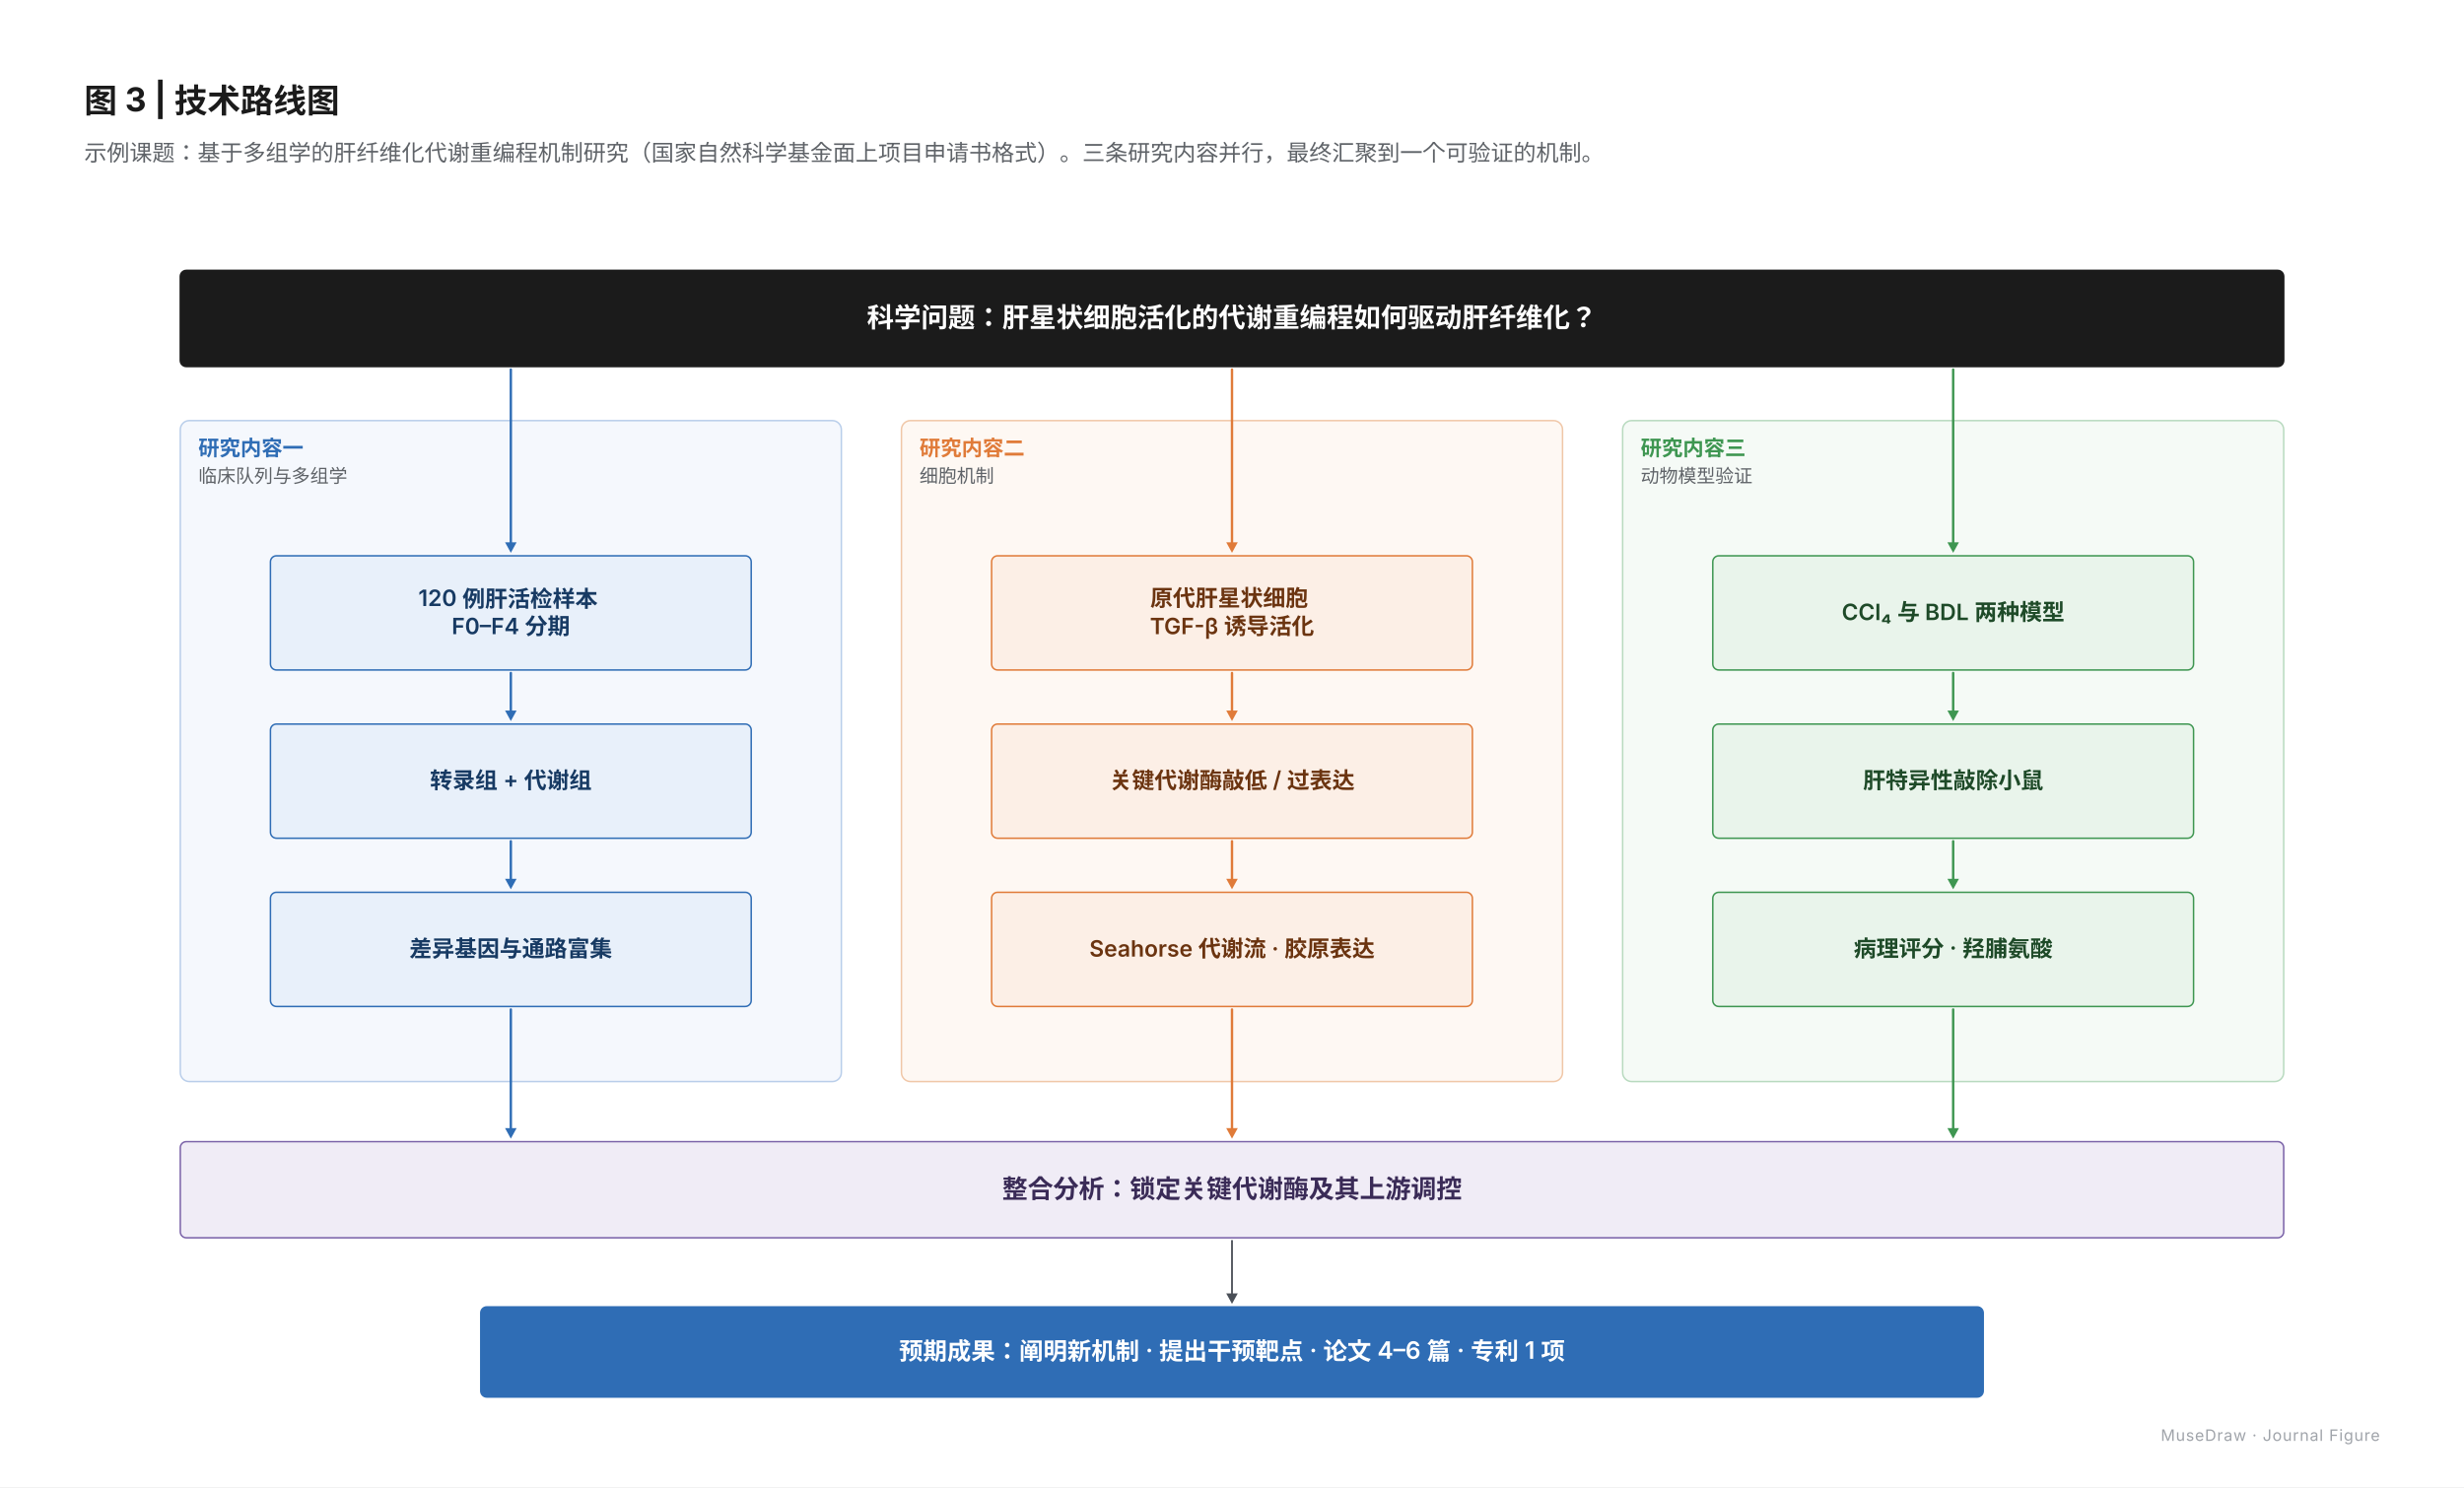
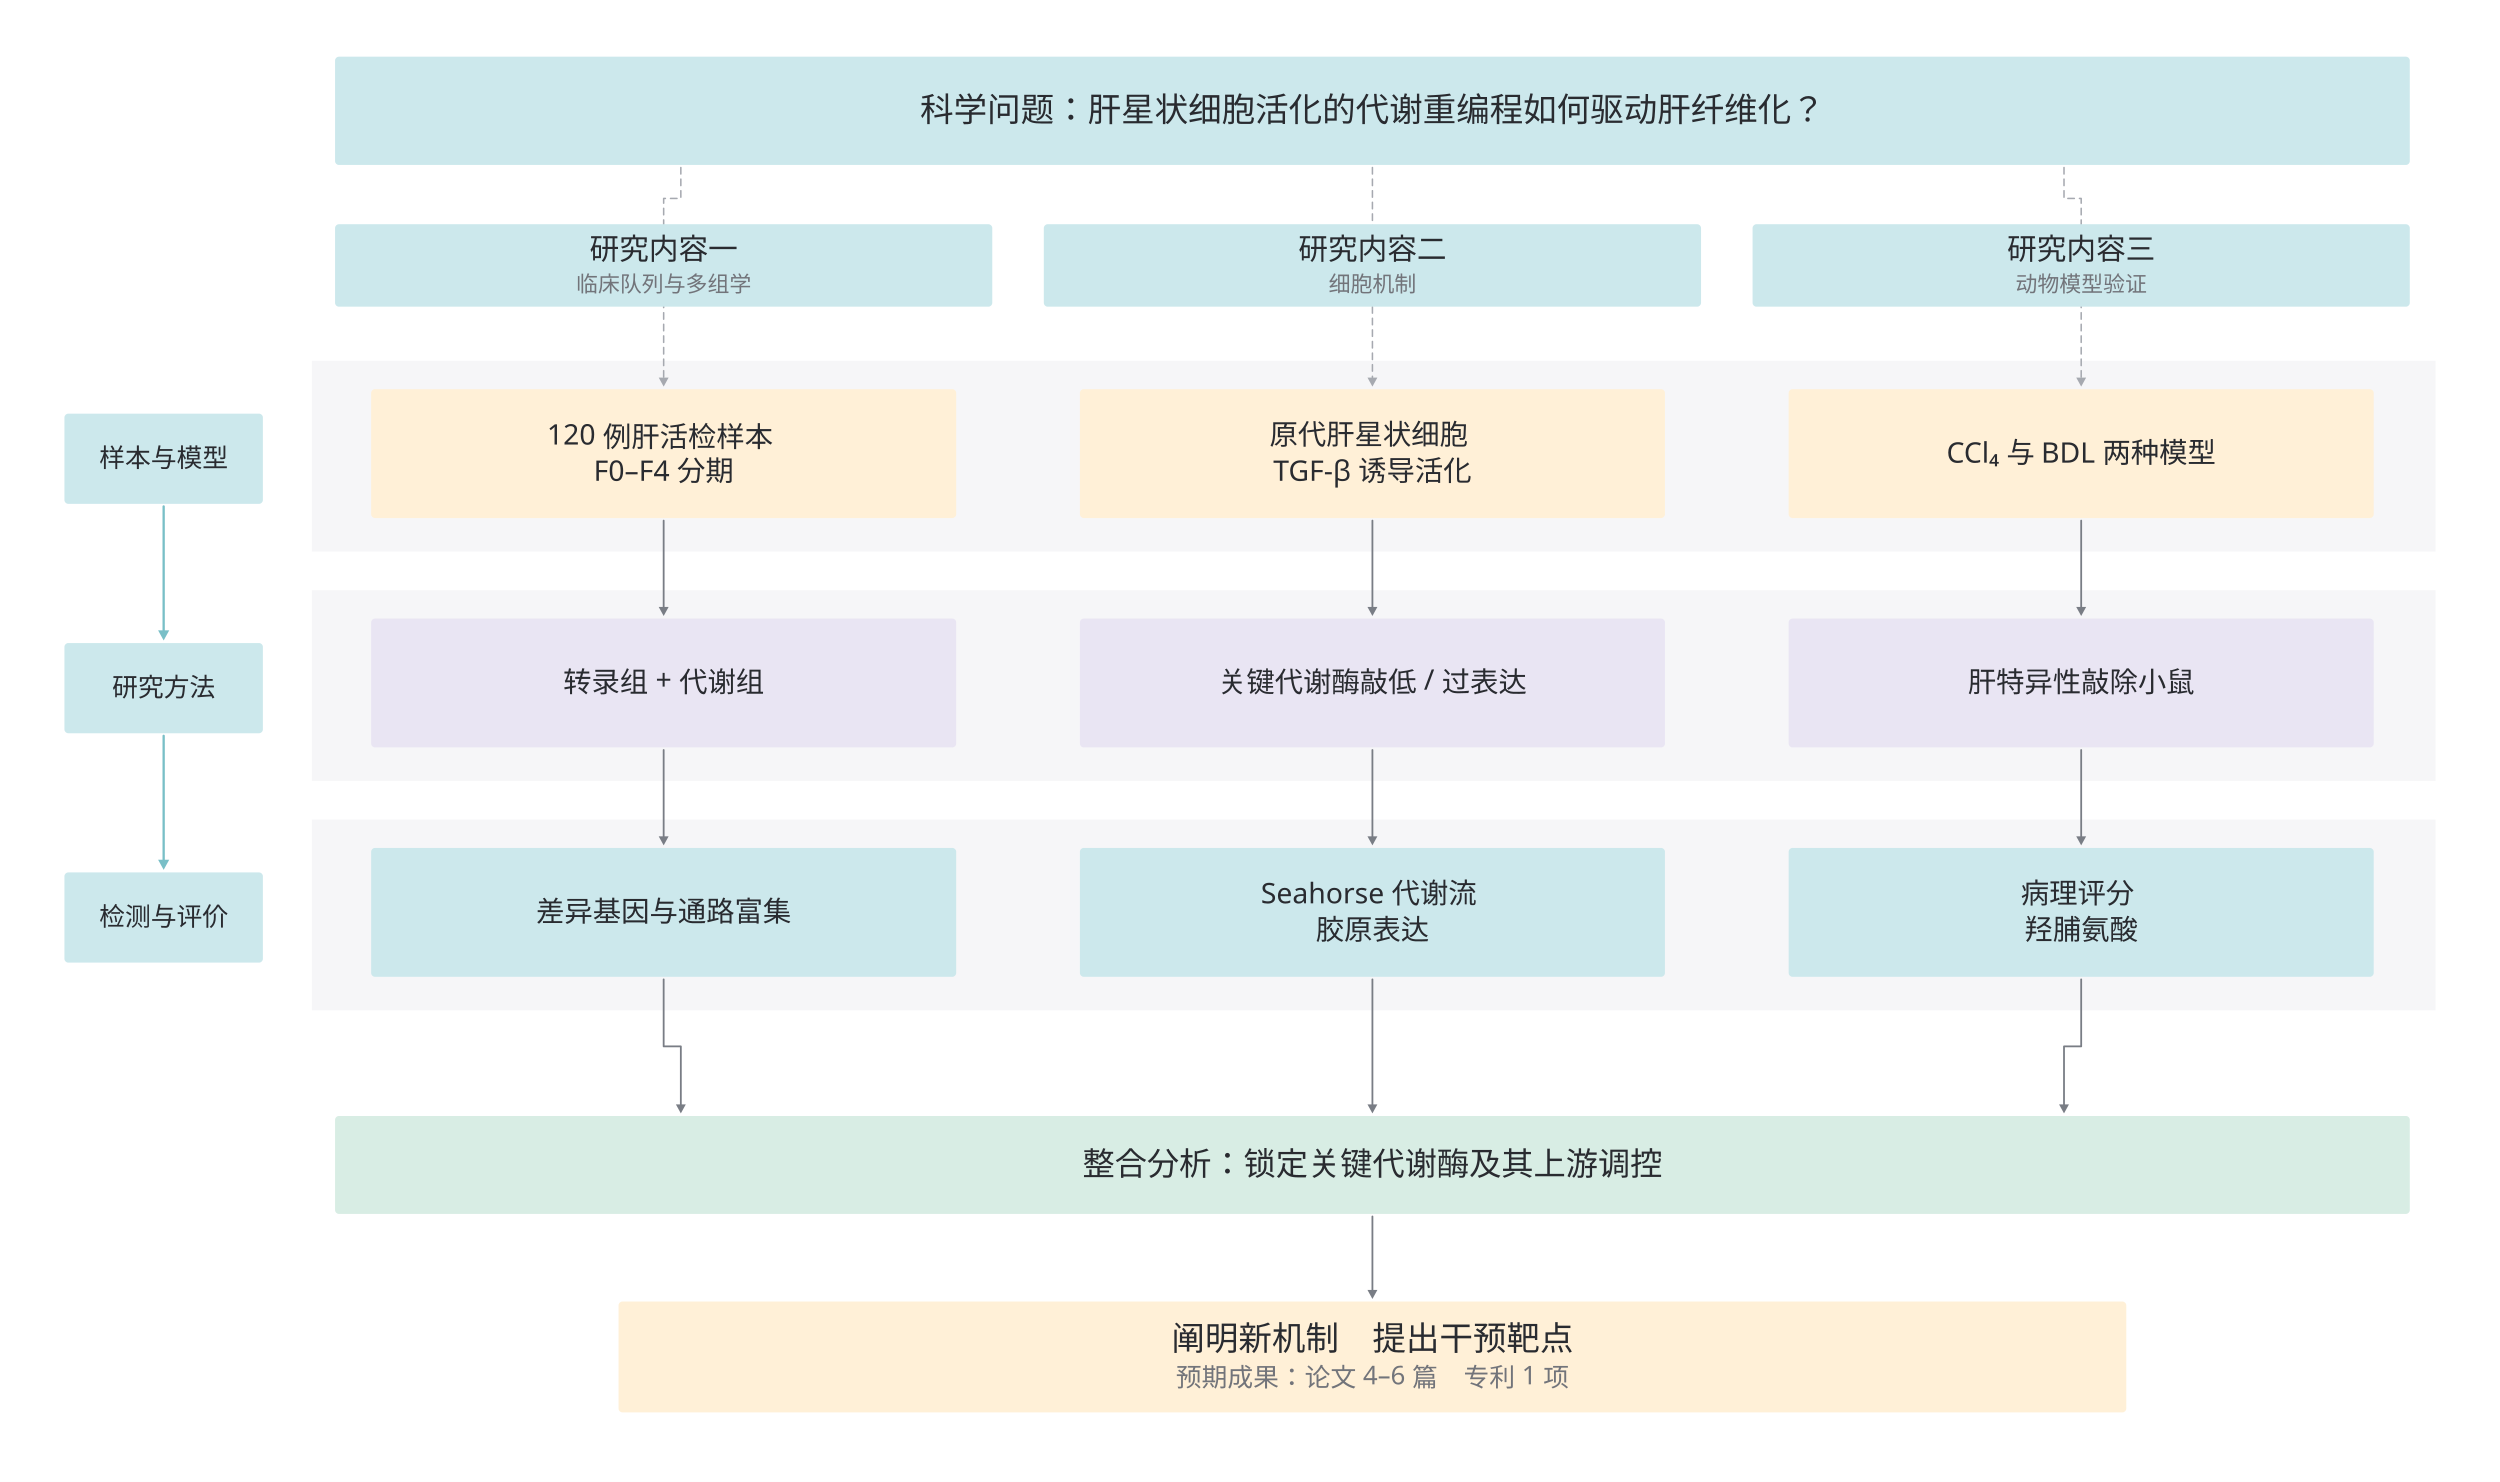
- <svg xmlns="http://www.w3.org/2000/svg" viewBox="0 0 1640 990" width="1640" height="990" role="img" aria-labelledby="md-title md-desc" data-theme="journal">
+ <svg xmlns="http://www.w3.org/2000/svg" viewBox="0 0 1940 1150" width="1940" height="1150" role="img" aria-labelledby="md-title md-desc" data-theme="journal">
  <defs />
  <g id="background">
-     <rect id="canvas" width="1640" height="990" fill="#FFFFFF" />
+     <rect id="canvas" width="1940" height="1150" fill="#ffffff" />
  </g>
  <g id="zones">
-     <g id="z0" data-md="zone">
-       <rect x="120" y="280" width="440" height="440" rx="6" fill="#F5F8FD" stroke="#B9CEEA" stroke-width="1" />
-       <text x="132" y="303.2" font-family="Inter, Noto Sans SC, sans-serif" font-size="14" font-weight="700" fill="#2F6DB5" text-anchor="start">
-         <tspan x="132">研究内容一</tspan>
-       </text>
-       <text x="132" y="321.2" font-family="Inter, Noto Sans SC, sans-serif" font-size="12.4" font-weight="400" fill="#5F6368" text-anchor="start">
-         <tspan x="132">临床队列与多组学</tspan>
-       </text>
-     </g>
-     <g id="z1" data-md="zone">
-       <rect x="600" y="280" width="440" height="440" rx="6" fill="#FEF8F3" stroke="#F0C7A8" stroke-width="1" />
-       <text x="612" y="303.2" font-family="Inter, Noto Sans SC, sans-serif" font-size="14" font-weight="700" fill="#E07B39" text-anchor="start">
-         <tspan x="612">研究内容二</tspan>
-       </text>
-       <text x="612" y="321.2" font-family="Inter, Noto Sans SC, sans-serif" font-size="12.4" font-weight="400" fill="#5F6368" text-anchor="start">
-         <tspan x="612">细胞机制</tspan>
-       </text>
-     </g>
-     <g id="z2" data-md="zone">
-       <rect x="1080" y="280" width="440" height="440" rx="6" fill="#F5FAF6" stroke="#B8DABF" stroke-width="1" />
-       <text x="1092" y="303.2" font-family="Inter, Noto Sans SC, sans-serif" font-size="14" font-weight="700" fill="#3E9651" text-anchor="start">
-         <tspan x="1092">研究内容三</tspan>
-       </text>
-       <text x="1092" y="321.2" font-family="Inter, Noto Sans SC, sans-serif" font-size="12.4" font-weight="400" fill="#5F6368" text-anchor="start">
-         <tspan x="1092">动物模型验证</tspan>
-       </text>
+     <g id="stage-0" data-md="zone">
+       <rect x="242" y="280" width="1648" height="148" rx="0" fill="#f6f6f8" stroke="none" stroke-width="1" />
+     </g>
+     <g id="stage-1" data-md="zone">
+       <rect x="242" y="458" width="1648" height="148" rx="0" fill="#f6f6f8" stroke="none" stroke-width="1" />
+     </g>
+     <g id="stage-2" data-md="zone">
+       <rect x="242" y="636" width="1648" height="148" rx="0" fill="#f6f6f8" stroke="none" stroke-width="1" />
    </g>
  </g>
  <g id="edges">
-     <g id="edge-s00-s01" data-md="edge">
-       <path d="M340 448 L340 474.4" fill="none" stroke="#2F6DB5" stroke-width="1.6" stroke-linecap="round" stroke-linejoin="round" />
-       <path d="M340 480 L336.15 473 L343.85 473 Z" fill="#2F6DB5" />
-     </g>
-     <g id="edge-s01-s02" data-md="edge">
-       <path d="M340 560 L340 586.4" fill="none" stroke="#2F6DB5" stroke-width="1.6" stroke-linecap="round" stroke-linejoin="round" />
-       <path d="M340 592 L336.15 585 L343.85 585 Z" fill="#2F6DB5" />
-     </g>
-     <g id="edge-q-s00" data-md="edge">
-       <path d="M340 246 L340 362.4" fill="none" stroke="#2F6DB5" stroke-width="1.6" stroke-linecap="round" stroke-linejoin="round" />
-       <path d="M340 368 L336.15 361 L343.85 361 Z" fill="#2F6DB5" />
-     </g>
-     <g id="edge-s10-s11" data-md="edge">
-       <path d="M820 448 L820 474.4" fill="none" stroke="#E07B39" stroke-width="1.6" stroke-linecap="round" stroke-linejoin="round" />
-       <path d="M820 480 L816.15 473 L823.85 473 Z" fill="#E07B39" />
-     </g>
-     <g id="edge-s11-s12" data-md="edge">
-       <path d="M820 560 L820 586.4" fill="none" stroke="#E07B39" stroke-width="1.6" stroke-linecap="round" stroke-linejoin="round" />
-       <path d="M820 592 L816.15 585 L823.85 585 Z" fill="#E07B39" />
-     </g>
-     <g id="edge-q-s10" data-md="edge">
-       <path d="M820 246 L820 362.4" fill="none" stroke="#E07B39" stroke-width="1.6" stroke-linecap="round" stroke-linejoin="round" />
-       <path d="M820 368 L816.15 361 L823.85 361 Z" fill="#E07B39" />
-     </g>
-     <g id="edge-s20-s21" data-md="edge">
-       <path d="M1300 448 L1300 474.4" fill="none" stroke="#3E9651" stroke-width="1.6" stroke-linecap="round" stroke-linejoin="round" />
-       <path d="M1300 480 L1296.15 473 L1303.85 473 Z" fill="#3E9651" />
-     </g>
-     <g id="edge-s21-s22" data-md="edge">
-       <path d="M1300 560 L1300 586.4" fill="none" stroke="#3E9651" stroke-width="1.6" stroke-linecap="round" stroke-linejoin="round" />
-       <path d="M1300 592 L1296.15 585 L1303.85 585 Z" fill="#3E9651" />
-     </g>
-     <g id="edge-q-s20" data-md="edge">
-       <path d="M1300 246 L1300 362.4" fill="none" stroke="#3E9651" stroke-width="1.6" stroke-linecap="round" stroke-linejoin="round" />
-       <path d="M1300 368 L1296.15 361 L1303.85 361 Z" fill="#3E9651" />
-     </g>
-     <g id="edge-s02-int" data-md="edge">
-       <path d="M340 672 L340 752.4" fill="none" stroke="#2F6DB5" stroke-width="1.6" stroke-linecap="round" stroke-linejoin="round" />
-       <path d="M340 758 L336.15 751 L343.85 751 Z" fill="#2F6DB5" />
-     </g>
-     <g id="edge-s12-int" data-md="edge">
-       <path d="M820 672 L820 752.4" fill="none" stroke="#E07B39" stroke-width="1.6" stroke-linecap="round" stroke-linejoin="round" />
-       <path d="M820 758 L816.15 751 L823.85 751 Z" fill="#E07B39" />
-     </g>
-     <g id="edge-s22-int" data-md="edge">
-       <path d="M1300 672 L1300 752.4" fill="none" stroke="#3E9651" stroke-width="1.6" stroke-linecap="round" stroke-linejoin="round" />
-       <path d="M1300 758 L1296.15 751 L1303.85 751 Z" fill="#3E9651" />
-     </g>
-     <g id="edge-int-out" data-md="edge">
-       <path d="M820 826 L820 862.4" fill="none" stroke="#4A4F57" stroke-width="1.2" stroke-linecap="round" stroke-linejoin="round" />
-       <path d="M820 868 L816.15 861 L823.85 861 Z" fill="#4A4F57" />
+     <g id="edge-stage-mark-0-stage-mark-1" data-md="edge" data-connection="{&quot;from&quot;:&quot;stage-mark-0&quot;,&quot;to&quot;:&quot;stage-mark-1&quot;,&quot;points&quot;:[[127,393],[127,497]],&quot;curve&quot;:false,&quot;arrow&quot;:&quot;triangle&quot;,&quot;both&quot;:false,&quot;color&quot;:&quot;#79bfc7&quot;,&quot;width&quot;:1.8,&quot;dash&quot;:&quot;&quot;,&quot;opacity&quot;:1}">
+       <path d="M127 393 L127 490.7" fill="none" stroke="#79bfc7" stroke-width="1.8" stroke-linecap="round" stroke-linejoin="round" />
+       <path d="M127 497 L122.67 489.13 L131.33 489.13 Z" fill="#79bfc7" />
+     </g>
+     <g id="edge-q-s00" data-md="edge" data-connection="{&quot;from&quot;:&quot;q&quot;,&quot;to&quot;:&quot;s00&quot;,&quot;points&quot;:[[528.3333333333333,130],[528.3333333333333,154],[515,154],[515,300]],&quot;curve&quot;:false,&quot;arrow&quot;:&quot;triangle&quot;,&quot;both&quot;:false,&quot;color&quot;:&quot;#a6a9b0&quot;,&quot;width&quot;:1.2,&quot;dash&quot;:&quot;5 4&quot;,&quot;opacity&quot;:1}">
+       <path d="M528.33 130 L528.33 154 L515 154 L515 294.4" fill="none" stroke="#a6a9b0" stroke-width="1.2" stroke-linecap="round" stroke-linejoin="round" stroke-dasharray="5 4" />
+       <path d="M515 300 L511.15 293 L518.85 293 Z" fill="#a6a9b0" />
+     </g>
+     <g id="edge-q-s10" data-md="edge" data-connection="{&quot;from&quot;:&quot;q&quot;,&quot;to&quot;:&quot;s10&quot;,&quot;points&quot;:[[1065,130],[1065,300]],&quot;curve&quot;:false,&quot;arrow&quot;:&quot;triangle&quot;,&quot;both&quot;:false,&quot;color&quot;:&quot;#a6a9b0&quot;,&quot;width&quot;:1.2,&quot;dash&quot;:&quot;5 4&quot;,&quot;opacity&quot;:1}">
+       <path d="M1065 130 L1065 294.4" fill="none" stroke="#a6a9b0" stroke-width="1.2" stroke-linecap="round" stroke-linejoin="round" stroke-dasharray="5 4" />
+       <path d="M1065 300 L1061.15 293 L1068.85 293 Z" fill="#a6a9b0" />
+     </g>
+     <g id="edge-q-s20" data-md="edge" data-connection="{&quot;from&quot;:&quot;q&quot;,&quot;to&quot;:&quot;s20&quot;,&quot;points&quot;:[[1601.6666666666667,130],[1601.6666666666667,154],[1615,154],[1615,300]],&quot;curve&quot;:false,&quot;arrow&quot;:&quot;triangle&quot;,&quot;both&quot;:false,&quot;color&quot;:&quot;#a6a9b0&quot;,&quot;width&quot;:1.2,&quot;dash&quot;:&quot;5 4&quot;,&quot;opacity&quot;:1}">
+       <path d="M1601.67 130 L1601.67 154 L1615 154 L1615 294.4" fill="none" stroke="#a6a9b0" stroke-width="1.2" stroke-linecap="round" stroke-linejoin="round" stroke-dasharray="5 4" />
+       <path d="M1615 300 L1611.15 293 L1618.85 293 Z" fill="#a6a9b0" />
+     </g>
+     <g id="edge-stage-mark-1-stage-mark-2" data-md="edge" data-connection="{&quot;from&quot;:&quot;stage-mark-1&quot;,&quot;to&quot;:&quot;stage-mark-2&quot;,&quot;points&quot;:[[127,571],[127,675]],&quot;curve&quot;:false,&quot;arrow&quot;:&quot;triangle&quot;,&quot;both&quot;:false,&quot;color&quot;:&quot;#79bfc7&quot;,&quot;width&quot;:1.8,&quot;dash&quot;:&quot;&quot;,&quot;opacity&quot;:1}">
+       <path d="M127 571 L127 668.7" fill="none" stroke="#79bfc7" stroke-width="1.8" stroke-linecap="round" stroke-linejoin="round" />
+       <path d="M127 675 L122.67 667.13 L131.33 667.13 Z" fill="#79bfc7" />
+     </g>
+     <g id="edge-s00-s01" data-md="edge" data-connection="{&quot;from&quot;:&quot;s00&quot;,&quot;to&quot;:&quot;s01&quot;,&quot;points&quot;:[[515,404],[515,478]],&quot;curve&quot;:false,&quot;arrow&quot;:&quot;triangle&quot;,&quot;both&quot;:false,&quot;color&quot;:&quot;#797d85&quot;,&quot;width&quot;:1.4,&quot;dash&quot;:&quot;&quot;,&quot;opacity&quot;:1}">
+       <path d="M515 404 L515 472.4" fill="none" stroke="#797d85" stroke-width="1.4" stroke-linecap="round" stroke-linejoin="round" />
+       <path d="M515 478 L511.15 471 L518.85 471 Z" fill="#797d85" />
+     </g>
+     <g id="edge-s10-s11" data-md="edge" data-connection="{&quot;from&quot;:&quot;s10&quot;,&quot;to&quot;:&quot;s11&quot;,&quot;points&quot;:[[1065,404],[1065,478]],&quot;curve&quot;:false,&quot;arrow&quot;:&quot;triangle&quot;,&quot;both&quot;:false,&quot;color&quot;:&quot;#797d85&quot;,&quot;width&quot;:1.4,&quot;dash&quot;:&quot;&quot;,&quot;opacity&quot;:1}">
+       <path d="M1065 404 L1065 472.4" fill="none" stroke="#797d85" stroke-width="1.4" stroke-linecap="round" stroke-linejoin="round" />
+       <path d="M1065 478 L1061.15 471 L1068.85 471 Z" fill="#797d85" />
+     </g>
+     <g id="edge-s20-s21" data-md="edge" data-connection="{&quot;from&quot;:&quot;s20&quot;,&quot;to&quot;:&quot;s21&quot;,&quot;points&quot;:[[1615,404],[1615,478]],&quot;curve&quot;:false,&quot;arrow&quot;:&quot;triangle&quot;,&quot;both&quot;:false,&quot;color&quot;:&quot;#797d85&quot;,&quot;width&quot;:1.4,&quot;dash&quot;:&quot;&quot;,&quot;opacity&quot;:1}">
+       <path d="M1615 404 L1615 472.4" fill="none" stroke="#797d85" stroke-width="1.4" stroke-linecap="round" stroke-linejoin="round" />
+       <path d="M1615 478 L1611.15 471 L1618.85 471 Z" fill="#797d85" />
+     </g>
+     <g id="edge-s01-s02" data-md="edge" data-connection="{&quot;from&quot;:&quot;s01&quot;,&quot;to&quot;:&quot;s02&quot;,&quot;points&quot;:[[515,582],[515,656]],&quot;curve&quot;:false,&quot;arrow&quot;:&quot;triangle&quot;,&quot;both&quot;:false,&quot;color&quot;:&quot;#797d85&quot;,&quot;width&quot;:1.4,&quot;dash&quot;:&quot;&quot;,&quot;opacity&quot;:1}">
+       <path d="M515 582 L515 650.4" fill="none" stroke="#797d85" stroke-width="1.4" stroke-linecap="round" stroke-linejoin="round" />
+       <path d="M515 656 L511.15 649 L518.85 649 Z" fill="#797d85" />
+     </g>
+     <g id="edge-s11-s12" data-md="edge" data-connection="{&quot;from&quot;:&quot;s11&quot;,&quot;to&quot;:&quot;s12&quot;,&quot;points&quot;:[[1065,582],[1065,656]],&quot;curve&quot;:false,&quot;arrow&quot;:&quot;triangle&quot;,&quot;both&quot;:false,&quot;color&quot;:&quot;#797d85&quot;,&quot;width&quot;:1.4,&quot;dash&quot;:&quot;&quot;,&quot;opacity&quot;:1}">
+       <path d="M1065 582 L1065 650.4" fill="none" stroke="#797d85" stroke-width="1.4" stroke-linecap="round" stroke-linejoin="round" />
+       <path d="M1065 656 L1061.15 649 L1068.85 649 Z" fill="#797d85" />
+     </g>
+     <g id="edge-s21-s22" data-md="edge" data-connection="{&quot;from&quot;:&quot;s21&quot;,&quot;to&quot;:&quot;s22&quot;,&quot;points&quot;:[[1615,582],[1615,656]],&quot;curve&quot;:false,&quot;arrow&quot;:&quot;triangle&quot;,&quot;both&quot;:false,&quot;color&quot;:&quot;#797d85&quot;,&quot;width&quot;:1.4,&quot;dash&quot;:&quot;&quot;,&quot;opacity&quot;:1}">
+       <path d="M1615 582 L1615 650.4" fill="none" stroke="#797d85" stroke-width="1.4" stroke-linecap="round" stroke-linejoin="round" />
+       <path d="M1615 656 L1611.15 649 L1618.85 649 Z" fill="#797d85" />
+     </g>
+     <g id="edge-s02-int" data-md="edge" data-connection="{&quot;from&quot;:&quot;s02&quot;,&quot;to&quot;:&quot;int&quot;,&quot;points&quot;:[[515,760],[515,812],[528.3333333333333,812],[528.3333333333333,864]],&quot;curve&quot;:false,&quot;arrow&quot;:&quot;triangle&quot;,&quot;both&quot;:false,&quot;color&quot;:&quot;#797d85&quot;,&quot;width&quot;:1.4,&quot;dash&quot;:&quot;&quot;,&quot;opacity&quot;:1}">
+       <path d="M515 760 L515 812 L528.33 812 L528.33 858.4" fill="none" stroke="#797d85" stroke-width="1.4" stroke-linecap="round" stroke-linejoin="round" />
+       <path d="M528.33 864 L524.48 857 L532.18 857 Z" fill="#797d85" />
+     </g>
+     <g id="edge-s12-int" data-md="edge" data-connection="{&quot;from&quot;:&quot;s12&quot;,&quot;to&quot;:&quot;int&quot;,&quot;points&quot;:[[1065,760],[1065,864]],&quot;curve&quot;:false,&quot;arrow&quot;:&quot;triangle&quot;,&quot;both&quot;:false,&quot;color&quot;:&quot;#797d85&quot;,&quot;width&quot;:1.4,&quot;dash&quot;:&quot;&quot;,&quot;opacity&quot;:1}">
+       <path d="M1065 760 L1065 858.4" fill="none" stroke="#797d85" stroke-width="1.4" stroke-linecap="round" stroke-linejoin="round" />
+       <path d="M1065 864 L1061.15 857 L1068.85 857 Z" fill="#797d85" />
+     </g>
+     <g id="edge-s22-int" data-md="edge" data-connection="{&quot;from&quot;:&quot;s22&quot;,&quot;to&quot;:&quot;int&quot;,&quot;points&quot;:[[1615,760],[1615,812],[1601.6666666666667,812],[1601.6666666666667,864]],&quot;curve&quot;:false,&quot;arrow&quot;:&quot;triangle&quot;,&quot;both&quot;:false,&quot;color&quot;:&quot;#797d85&quot;,&quot;width&quot;:1.4,&quot;dash&quot;:&quot;&quot;,&quot;opacity&quot;:1}">
+       <path d="M1615 760 L1615 812 L1601.67 812 L1601.67 858.4" fill="none" stroke="#797d85" stroke-width="1.4" stroke-linecap="round" stroke-linejoin="round" />
+       <path d="M1601.67 864 L1597.82 857 L1605.52 857 Z" fill="#797d85" />
+     </g>
+     <g id="edge-int-out" data-md="edge" data-connection="{&quot;from&quot;:&quot;int&quot;,&quot;to&quot;:&quot;out&quot;,&quot;points&quot;:[[1065,944],[1065,1008]],&quot;curve&quot;:false,&quot;arrow&quot;:&quot;triangle&quot;,&quot;both&quot;:false,&quot;color&quot;:&quot;#797d85&quot;,&quot;width&quot;:1.4,&quot;dash&quot;:&quot;&quot;,&quot;opacity&quot;:1}">
+       <path d="M1065 944 L1065 1002.4" fill="none" stroke="#797d85" stroke-width="1.4" stroke-linecap="round" stroke-linejoin="round" />
+       <path d="M1065 1008 L1061.15 1001 L1068.85 1001 Z" fill="#797d85" />
    </g>
  </g>
  <g id="nodes">
-     <g id="q" data-md="node" data-box="120,180,1400,64" data-shape="box" data-label="inside">
-       <rect x="120" y="180" width="1400" height="64" rx="4" fill="#1B1B1B" stroke="#1B1B1B" stroke-width="1" />
-       <text class="md-label" x="820" y="217.76" font-family="Inter, Noto Sans SC, sans-serif" font-size="18" font-weight="600" fill="#FFFFFF" text-anchor="middle">
-         <tspan x="820">科学问题：肝星状细胞活化的代谢重编程如何驱动肝纤维化？</tspan>
-       </text>
-     </g>
-     <g id="s00" data-md="node" data-box="180,370,320,76" data-shape="box" data-label="inside">
-       <rect x="180" y="370" width="320" height="76" rx="4" fill="#E8F0FA" stroke="#2F6DB5" stroke-width="1" />
-       <text class="md-label" x="340" y="403.43" font-family="Inter, Noto Sans SC, sans-serif" font-size="15" font-weight="600" fill="#173A63" text-anchor="middle">
-         <tspan x="340">120 例肝活检样本</tspan>
-         <tspan x="340" dy="18.75">F0–F4 分期</tspan>
-       </text>
-     </g>
-     <g id="s01" data-md="node" data-box="180,482,320,76" data-shape="box" data-label="inside">
-       <rect x="180" y="482" width="320" height="76" rx="4" fill="#E8F0FA" stroke="#2F6DB5" stroke-width="1" />
-       <text class="md-label" x="340" y="524.8" font-family="Inter, Noto Sans SC, sans-serif" font-size="15" font-weight="600" fill="#173A63" text-anchor="middle">
-         <tspan x="340">转录组 + 代谢组</tspan>
-       </text>
-     </g>
-     <g id="s02" data-md="node" data-box="180,594,320,76" data-shape="box" data-label="inside">
-       <rect x="180" y="594" width="320" height="76" rx="4" fill="#E8F0FA" stroke="#2F6DB5" stroke-width="1" />
-       <text class="md-label" x="340" y="636.8" font-family="Inter, Noto Sans SC, sans-serif" font-size="15" font-weight="600" fill="#173A63" text-anchor="middle">
-         <tspan x="340">差异基因与通路富集</tspan>
-       </text>
-     </g>
-     <g id="s10" data-md="node" data-box="660,370,320,76" data-shape="box" data-label="inside">
-       <rect x="660" y="370" width="320" height="76" rx="4" fill="#FCEFE6" stroke="#E07B39" stroke-width="1" />
-       <text class="md-label" x="820" y="403.43" font-family="Inter, Noto Sans SC, sans-serif" font-size="15" font-weight="600" fill="#6B3410" text-anchor="middle">
-         <tspan x="820">原代肝星状细胞</tspan>
-         <tspan x="820" dy="18.75">TGF-β 诱导活化</tspan>
-       </text>
-     </g>
-     <g id="s11" data-md="node" data-box="660,482,320,76" data-shape="box" data-label="inside">
-       <rect x="660" y="482" width="320" height="76" rx="4" fill="#FCEFE6" stroke="#E07B39" stroke-width="1" />
-       <text class="md-label" x="820" y="524.8" font-family="Inter, Noto Sans SC, sans-serif" font-size="15" font-weight="600" fill="#6B3410" text-anchor="middle">
-         <tspan x="820">关键代谢酶敲低 / 过表达</tspan>
-       </text>
-     </g>
-     <g id="s12" data-md="node" data-box="660,594,320,76" data-shape="box" data-label="inside">
-       <rect x="660" y="594" width="320" height="76" rx="4" fill="#FCEFE6" stroke="#E07B39" stroke-width="1" />
-       <text class="md-label" x="820" y="636.8" font-family="Inter, Noto Sans SC, sans-serif" font-size="15" font-weight="600" fill="#6B3410" text-anchor="middle">
-         <tspan x="820">Seahorse 代谢流 · 胶原表达</tspan>
-       </text>
-     </g>
-     <g id="s20" data-md="node" data-box="1140,370,320,76" data-shape="box" data-label="inside">
-       <rect x="1140" y="370" width="320" height="76" rx="4" fill="#E9F4EB" stroke="#3E9651" stroke-width="1" />
-       <text class="md-label" x="1300" y="412.8" font-family="Inter, Noto Sans SC, sans-serif" font-size="15" font-weight="600" fill="#1E4A28" text-anchor="middle">
-         <tspan x="1300">CCl₄ 与 BDL 两种模型</tspan>
-       </text>
-     </g>
-     <g id="s21" data-md="node" data-box="1140,482,320,76" data-shape="box" data-label="inside">
-       <rect x="1140" y="482" width="320" height="76" rx="4" fill="#E9F4EB" stroke="#3E9651" stroke-width="1" />
-       <text class="md-label" x="1300" y="524.8" font-family="Inter, Noto Sans SC, sans-serif" font-size="15" font-weight="600" fill="#1E4A28" text-anchor="middle">
-         <tspan x="1300">肝特异性敲除小鼠</tspan>
-       </text>
-     </g>
-     <g id="s22" data-md="node" data-box="1140,594,320,76" data-shape="box" data-label="inside">
-       <rect x="1140" y="594" width="320" height="76" rx="4" fill="#E9F4EB" stroke="#3E9651" stroke-width="1" />
-       <text class="md-label" x="1300" y="636.8" font-family="Inter, Noto Sans SC, sans-serif" font-size="15" font-weight="600" fill="#1E4A28" text-anchor="middle">
-         <tspan x="1300">病理评分 · 羟脯氨酸</tspan>
-       </text>
-     </g>
-     <g id="int" data-md="node" data-box="120,760,1400,64" data-shape="box" data-label="inside">
-       <rect x="120" y="760" width="1400" height="64" rx="4" fill="#F0ECF6" stroke="#7A62A8" stroke-width="1" />
-       <text class="md-label" x="820" y="797.44" font-family="Inter, Noto Sans SC, sans-serif" font-size="17" font-weight="600" fill="#3A2B57" text-anchor="middle">
-         <tspan x="820">整合分析：锁定关键代谢酶及其上游调控</tspan>
-       </text>
-     </g>
-     <g id="out" data-md="node" data-box="320,870,1000,60" data-shape="box" data-label="inside">
-       <rect x="320" y="870" width="1000" height="60" rx="4" fill="#2F6DB5" stroke="#2F6DB5" stroke-width="1" />
-       <text class="md-label" x="820" y="905.12" font-family="Inter, Noto Sans SC, sans-serif" font-size="16" font-weight="600" fill="#FFFFFF" text-anchor="middle">
-         <tspan x="820">预期成果：阐明新机制 · 提出干预靶点 · 论文 4–6 篇 · 专利 1 项</tspan>
+     <g id="q" data-md="node" data-box="260,44,1610,84" data-shape="box" data-label="inside">
+       <rect x="260" y="44" width="1610" height="84" rx="3" fill="#cce8ec" stroke="none" stroke-width="1" />
+       <text class="md-label" x="1065" y="94.32" font-family="Segoe UI, Microsoft YaHei, sans-serif" font-size="26" font-weight="500" fill="#292b30" text-anchor="middle">
+         <tspan x="1065">科学问题：肝星状细胞活化的代谢重编程如何驱动肝纤维化？</tspan>
+       </text>
+     </g>
+     <g id="head-0" data-md="node" data-box="260,174,510,64" data-shape="box" data-label="inside">
+       <rect x="260" y="174" width="510" height="64" rx="3" fill="#cce8ec" stroke="none" stroke-width="1" />
+       <text class="md-label" x="515" y="201.36" font-family="Segoe UI, Microsoft YaHei, sans-serif" font-size="23" font-weight="500" fill="#292b30" text-anchor="middle">
+         <tspan x="515">研究内容一</tspan>
+       </text>
+       <text class="md-sub" x="515" y="226.44" font-family="Segoe UI, Microsoft YaHei, sans-serif" font-size="17" font-weight="400" fill="#72747a" text-anchor="middle">
+         <tspan x="515">临床队列与多组学</tspan>
+       </text>
+     </g>
+     <g id="head-1" data-md="node" data-box="810,174,510,64" data-shape="box" data-label="inside">
+       <rect x="810" y="174" width="510" height="64" rx="3" fill="#cce8ec" stroke="none" stroke-width="1" />
+       <text class="md-label" x="1065" y="201.36" font-family="Segoe UI, Microsoft YaHei, sans-serif" font-size="23" font-weight="500" fill="#292b30" text-anchor="middle">
+         <tspan x="1065">研究内容二</tspan>
+       </text>
+       <text class="md-sub" x="1065" y="226.44" font-family="Segoe UI, Microsoft YaHei, sans-serif" font-size="17" font-weight="400" fill="#72747a" text-anchor="middle">
+         <tspan x="1065">细胞机制</tspan>
+       </text>
+     </g>
+     <g id="head-2" data-md="node" data-box="1360,174,510,64" data-shape="box" data-label="inside">
+       <rect x="1360" y="174" width="510" height="64" rx="3" fill="#cce8ec" stroke="none" stroke-width="1" />
+       <text class="md-label" x="1615" y="201.36" font-family="Segoe UI, Microsoft YaHei, sans-serif" font-size="23" font-weight="500" fill="#292b30" text-anchor="middle">
+         <tspan x="1615">研究内容三</tspan>
+       </text>
+       <text class="md-sub" x="1615" y="226.44" font-family="Segoe UI, Microsoft YaHei, sans-serif" font-size="17" font-weight="400" fill="#72747a" text-anchor="middle">
+         <tspan x="1615">动物模型验证</tspan>
+       </text>
+     </g>
+     <g id="stage-mark-0" data-md="node" data-box="50,321,154,70" data-shape="box" data-label="inside">
+       <rect x="50" y="321" width="154" height="70" rx="3" fill="#cce8ec" stroke="none" stroke-width="1" />
+       <text class="md-label" x="127" y="362.4" font-family="Segoe UI, Microsoft YaHei, sans-serif" font-size="20" font-weight="500" fill="#292b30" text-anchor="middle">
+         <tspan x="127">样本与模型</tspan>
+       </text>
+     </g>
+     <g id="s00" data-md="node" data-box="288,302,454,100" data-shape="box" data-label="inside">
+       <rect x="288" y="302" width="454" height="100" rx="3" fill="#fff0d7" stroke="none" stroke-width="1" />
+       <text class="md-label" x="515" y="344.96" font-family="Segoe UI, Microsoft YaHei, sans-serif" font-size="22" font-weight="500" fill="#292b30" text-anchor="middle">
+         <tspan x="515">120 例肝活检样本</tspan>
+         <tspan x="515" dy="28.16">F0–F4 分期</tspan>
+       </text>
+     </g>
+     <g id="s10" data-md="node" data-box="838,302,454,100" data-shape="box" data-label="inside">
+       <rect x="838" y="302" width="454" height="100" rx="3" fill="#fff0d7" stroke="none" stroke-width="1" />
+       <text class="md-label" x="1065" y="344.96" font-family="Segoe UI, Microsoft YaHei, sans-serif" font-size="22" font-weight="500" fill="#292b30" text-anchor="middle">
+         <tspan x="1065">原代肝星状细胞</tspan>
+         <tspan x="1065" dy="28.16">TGF-β 诱导活化</tspan>
+       </text>
+     </g>
+     <g id="s20" data-md="node" data-box="1388,302,454,100" data-shape="box" data-label="inside">
+       <rect x="1388" y="302" width="454" height="100" rx="3" fill="#fff0d7" stroke="none" stroke-width="1" />
+       <text class="md-label" x="1615" y="359.04" font-family="Segoe UI, Microsoft YaHei, sans-serif" font-size="22" font-weight="500" fill="#292b30" text-anchor="middle">
+         <tspan x="1615">CCl₄ 与 BDL 两种模型</tspan>
+       </text>
+     </g>
+     <g id="stage-mark-1" data-md="node" data-box="50,499,154,70" data-shape="box" data-label="inside">
+       <rect x="50" y="499" width="154" height="70" rx="3" fill="#cce8ec" stroke="none" stroke-width="1" />
+       <text class="md-label" x="127" y="540.4" font-family="Segoe UI, Microsoft YaHei, sans-serif" font-size="20" font-weight="500" fill="#292b30" text-anchor="middle">
+         <tspan x="127">研究方法</tspan>
+       </text>
+     </g>
+     <g id="s01" data-md="node" data-box="288,480,454,100" data-shape="box" data-label="inside">
+       <rect x="288" y="480" width="454" height="100" rx="3" fill="#e9e5f3" stroke="none" stroke-width="1" />
+       <text class="md-label" x="515" y="537.04" font-family="Segoe UI, Microsoft YaHei, sans-serif" font-size="22" font-weight="500" fill="#292b30" text-anchor="middle">
+         <tspan x="515">转录组 + 代谢组</tspan>
+       </text>
+     </g>
+     <g id="s11" data-md="node" data-box="838,480,454,100" data-shape="box" data-label="inside">
+       <rect x="838" y="480" width="454" height="100" rx="3" fill="#e9e5f3" stroke="none" stroke-width="1" />
+       <text class="md-label" x="1065" y="537.04" font-family="Segoe UI, Microsoft YaHei, sans-serif" font-size="22" font-weight="500" fill="#292b30" text-anchor="middle">
+         <tspan x="1065">关键代谢酶敲低 / 过表达</tspan>
+       </text>
+     </g>
+     <g id="s21" data-md="node" data-box="1388,480,454,100" data-shape="box" data-label="inside">
+       <rect x="1388" y="480" width="454" height="100" rx="3" fill="#e9e5f3" stroke="none" stroke-width="1" />
+       <text class="md-label" x="1615" y="537.04" font-family="Segoe UI, Microsoft YaHei, sans-serif" font-size="22" font-weight="500" fill="#292b30" text-anchor="middle">
+         <tspan x="1615">肝特异性敲除小鼠</tspan>
+       </text>
+     </g>
+     <g id="stage-mark-2" data-md="node" data-box="50,677,154,70" data-shape="box" data-label="inside">
+       <rect x="50" y="677" width="154" height="70" rx="3" fill="#cce8ec" stroke="none" stroke-width="1" />
+       <text class="md-label" x="127" y="718.4" font-family="Segoe UI, Microsoft YaHei, sans-serif" font-size="20" font-weight="500" fill="#292b30" text-anchor="middle">
+         <tspan x="127">检测与评价</tspan>
+       </text>
+     </g>
+     <g id="s02" data-md="node" data-box="288,658,454,100" data-shape="box" data-label="inside">
+       <rect x="288" y="658" width="454" height="100" rx="3" fill="#cce8ec" stroke="none" stroke-width="1" />
+       <text class="md-label" x="515" y="715.04" font-family="Segoe UI, Microsoft YaHei, sans-serif" font-size="22" font-weight="500" fill="#292b30" text-anchor="middle">
+         <tspan x="515">差异基因与通路富集</tspan>
+       </text>
+     </g>
+     <g id="s12" data-md="node" data-box="838,658,454,100" data-shape="box" data-label="inside">
+       <rect x="838" y="658" width="454" height="100" rx="3" fill="#cce8ec" stroke="none" stroke-width="1" />
+       <text class="md-label" x="1065" y="700.96" font-family="Segoe UI, Microsoft YaHei, sans-serif" font-size="22" font-weight="500" fill="#292b30" text-anchor="middle">
+         <tspan x="1065">Seahorse 代谢流</tspan>
+         <tspan x="1065" dy="28.16">胶原表达</tspan>
+       </text>
+     </g>
+     <g id="s22" data-md="node" data-box="1388,658,454,100" data-shape="box" data-label="inside">
+       <rect x="1388" y="658" width="454" height="100" rx="3" fill="#cce8ec" stroke="none" stroke-width="1" />
+       <text class="md-label" x="1615" y="700.96" font-family="Segoe UI, Microsoft YaHei, sans-serif" font-size="22" font-weight="500" fill="#292b30" text-anchor="middle">
+         <tspan x="1615">病理评分</tspan>
+         <tspan x="1615" dy="28.16">羟脯氨酸</tspan>
+       </text>
+     </g>
+     <g id="int" data-md="node" data-box="260,866,1610,76" data-shape="box" data-label="inside">
+       <rect x="260" y="866" width="1610" height="76" rx="3" fill="#d8ede4" stroke="none" stroke-width="1" />
+       <text class="md-label" x="1065" y="912" font-family="Segoe UI, Microsoft YaHei, sans-serif" font-size="25" font-weight="500" fill="#292b30" text-anchor="middle">
+         <tspan x="1065">整合分析：锁定关键代谢酶及其上游调控</tspan>
+       </text>
+     </g>
+     <g id="out" data-md="node" data-box="480,1010,1170,86" data-shape="box" data-label="inside">
+       <rect x="480" y="1010" width="1170" height="86" rx="3" fill="#fff0d7" stroke="none" stroke-width="1" />
+       <text class="md-label" x="1065" y="1047.82" font-family="Segoe UI, Microsoft YaHei, sans-serif" font-size="26" font-weight="500" fill="#292b30" text-anchor="middle">
+         <tspan x="1065">阐明新机制　提出干预靶点</tspan>
+       </text>
+       <text class="md-sub" x="1065" y="1075.9" font-family="Segoe UI, Microsoft YaHei, sans-serif" font-size="20" font-weight="400" fill="#72747a" text-anchor="middle">
+         <tspan x="1065">预期成果：论文 4–6 篇　专利 1 项</tspan>
      </text>
    </g>
  </g>
  <g id="edge-labels" />
  <g id="notes" />
  <g id="legend" />
  <g id="texts" />
-   <g id="header">
-     <text x="56" y="74.92" font-family="Inter, Noto Sans SC, sans-serif" font-size="22" font-weight="700" fill="#1B1B1B" text-anchor="start">
-       <tspan x="56">图 3 | 技术路线图</tspan>
-     </text>
-     <text x="56" y="107.1" font-family="Inter, Noto Sans SC, sans-serif" font-size="15.1" font-weight="400" fill="#5F6368" text-anchor="start">
-       <tspan x="56">示例课题：基于多组学的肝纤维化代谢重编程机制研究（国家自然科学基金面上项目申请书格式）。三条研究内容并行，最终汇聚到一个可验证的机制。</tspan>
-     </text>
-   </g>
-   <g id="footer">
-     <text x="1584" y="959.2" font-family="Inter, Noto Sans SC, sans-serif" font-size="10.5" font-weight="400" fill="#A0A4AA" text-anchor="end" letter-spacing="0.5">
-       <tspan x="1584">MuseDraw · Journal Figure</tspan>
-     </text>
-   </g>
+   <g id="header" />
+   <g id="footer" />
</svg>
